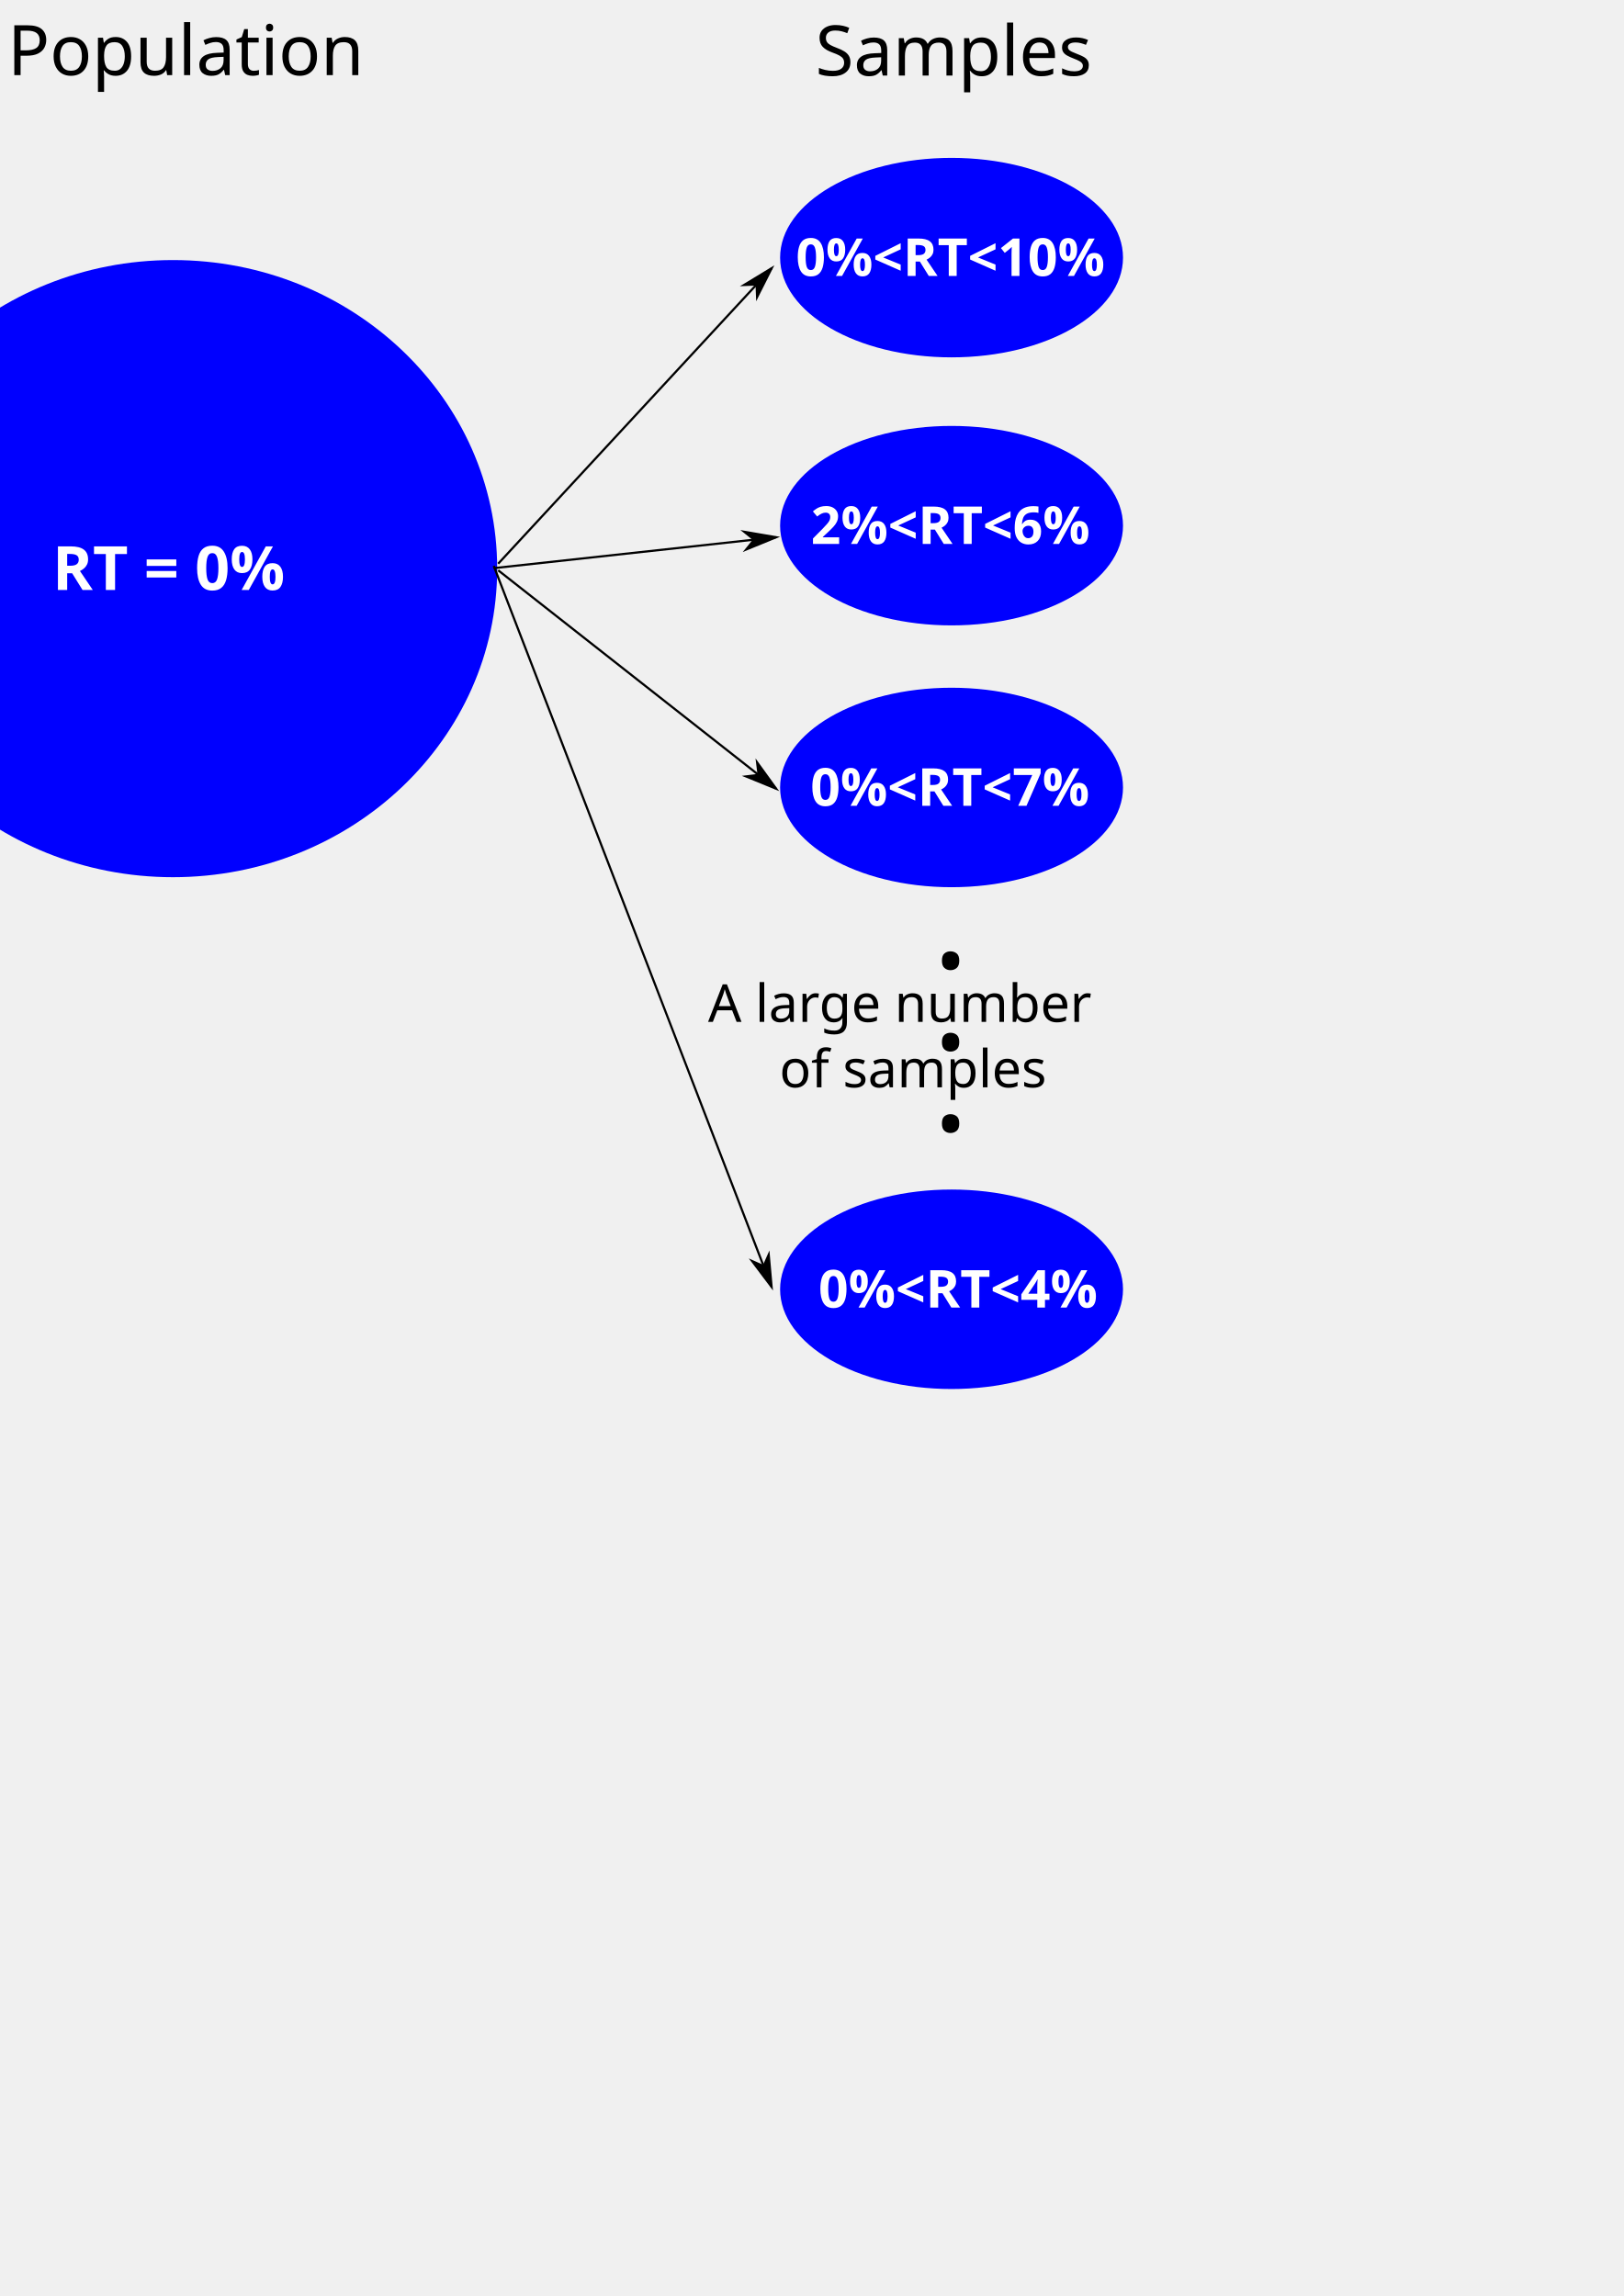
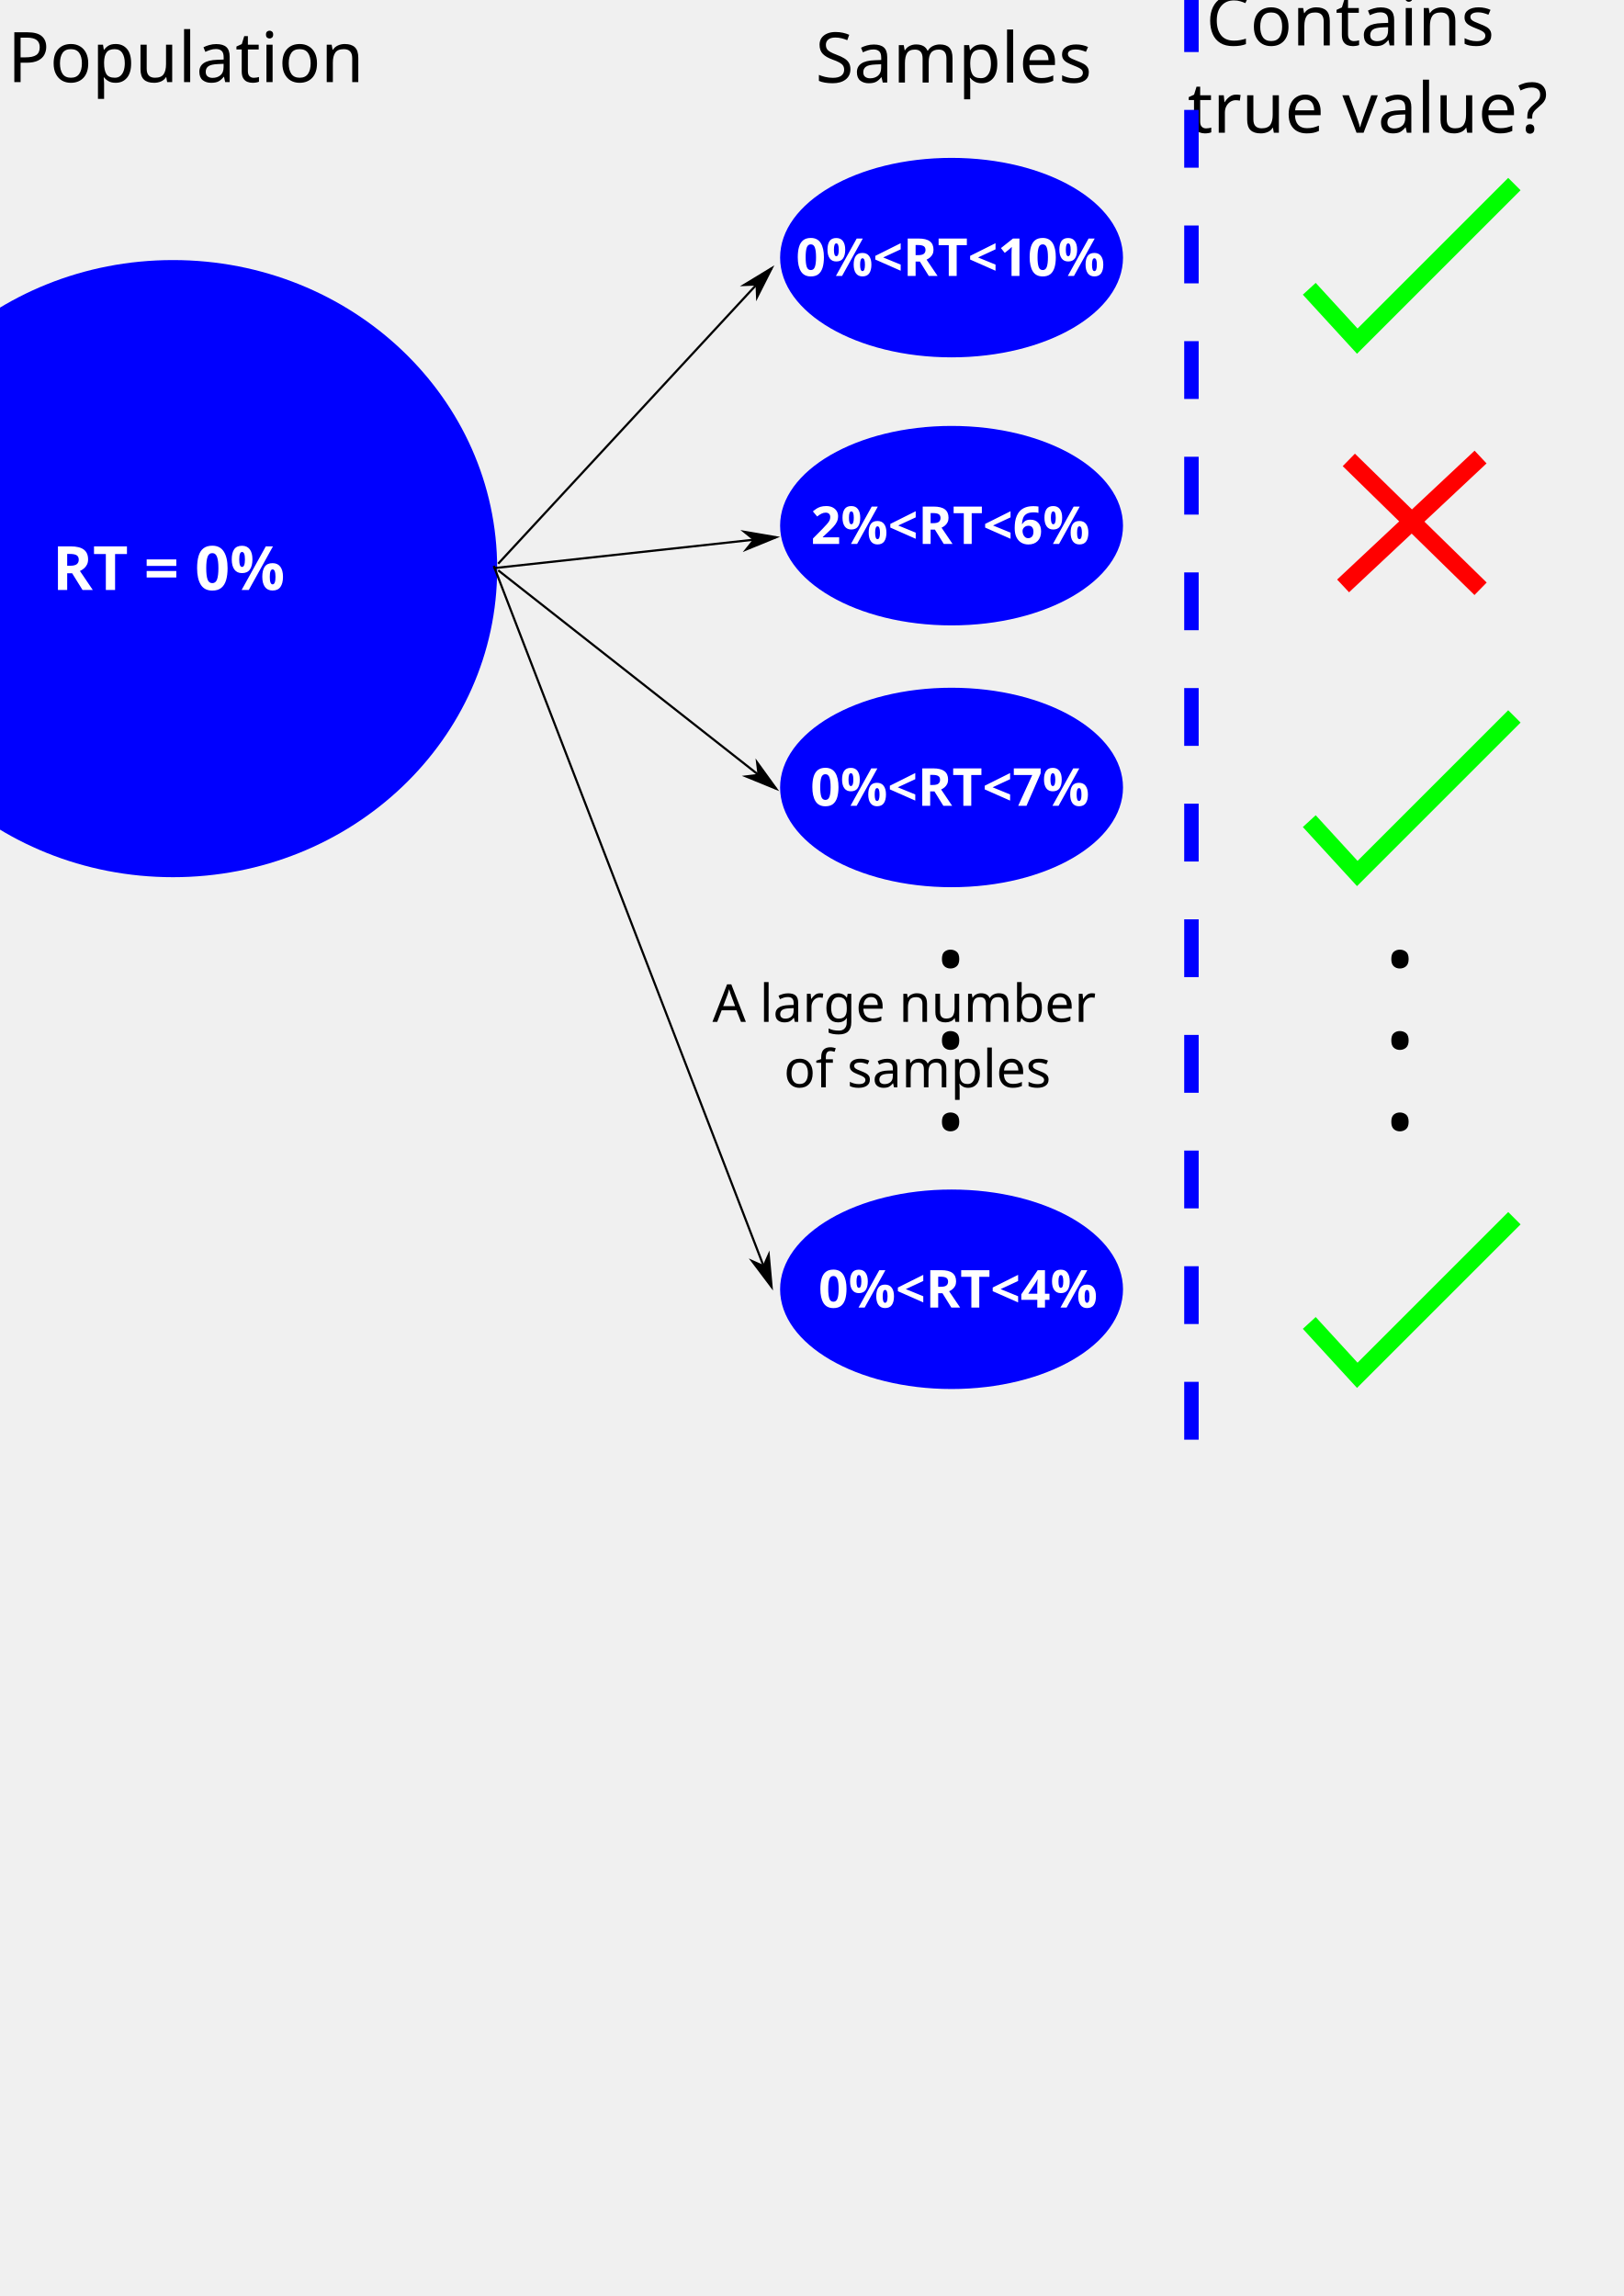
<svg xmlns="http://www.w3.org/2000/svg" width="744.094" height="1052.362" id="svg2" version="1.1">
  <defs id="defs4">
    <marker orient="auto" refY="0.0" refX="0.0" id="Arrow1Lend" style="overflow:visible;">
      <path id="path3870" d="M 0.0,0.0 L 5.0,-5.0 L -12.5,0.0 L 5.0,5.0 L 0.0,0.0 z " style="fill-rule:evenodd;stroke:#000000;stroke-width:1.0pt;" transform="scale(0.8) rotate(180) translate(12.5,0)" />
    </marker>
    <marker orient="auto" refY="0" refX="0" id="Arrow1Lend-8" style="overflow:visible">
      <path id="path3870-2" d="M 0,0 5,-5 -12.5,0 5,5 0,0 z" style="fill-rule:evenodd;stroke:#000000;stroke-width:1pt" transform="matrix(-0.8,0,0,-0.8,-10,0)" />
    </marker>
    <marker orient="auto" refY="0" refX="0" id="Arrow1Lend-5" style="overflow:visible">
      <path id="path3870-5" d="M 0,0 5,-5 -12.5,0 5,5 0,0 z" style="fill-rule:evenodd;stroke:#000000;stroke-width:1pt" transform="matrix(-0.8,0,0,-0.8,-10,0)" />
    </marker>
  </defs>
  <g id="layer1">
    <path style="fill:#0000ff;fill-opacity:1;stroke:none" id="path2985" d="m 182.857,308.076 a 82.857,167.143 0 1 1 -165.714,0 82.857,167.143 0 1 1 165.714,0 z" transform="matrix(1.793103,0,0,0.8461538,-100.0428,-0.0524932)" />
    <path style="fill:#0000ff;fill-opacity:1;stroke:none" id="path3755" d="m 485.714,140.934 a 78.571,45.714 0 1 1 -157.143,0 78.571,45.714 0 1 1 157.143,0 z" transform="translate(28.92857,-22.85714)" />
    <path style="fill:#0000ff;fill-opacity:1;stroke:none" id="path3755-1" d="m 485.714,140.934 a 78.571,45.714 0 1 1 -157.143,0 78.571,45.714 0 1 1 157.143,0 z" transform="translate(28.92857,100)" />
    <path style="fill:#0000ff;fill-opacity:1;stroke:none" id="path3755-1-7" d="m 485.714,140.934 a 78.571,45.714 0 1 1 -157.143,0 78.571,45.714 0 1 1 157.143,0 z" transform="translate(28.92857,220)" />
-     <text xml:space="preserve" style="font-size:64px;font-style:normal;font-weight:normal;line-height:125%;letter-spacing:0px;word-spacing:0px;fill:#000000;fill-opacity:1;stroke:none;font-family:Sans" x="427.056" y="443.791" id="text3793">
-       <tspan id="tspan3795" x="427.056" y="443.791">.</tspan>
-     </text>
-     <text xml:space="preserve" style="font-size:64px;font-style:normal;font-weight:normal;line-height:125%;letter-spacing:0px;word-spacing:0px;fill:#000000;fill-opacity:1;stroke:none;font-family:Sans" x="427.056" y="481.107" id="text3793-4">
-       <tspan id="tspan3795-0" x="427.056" y="481.107">.</tspan>
-     </text>
-     <text xml:space="preserve" style="font-size:64px;font-style:normal;font-weight:normal;line-height:125%;letter-spacing:0px;word-spacing:0px;fill:#000000;fill-opacity:1;stroke:none;font-family:Sans" x="427.056" y="518.422" id="text3793-4-9">
-       <tspan id="tspan3795-0-4" x="427.056" y="518.422">.</tspan>
-     </text>
+     <g id="g5765" transform="translate(0,-0.7706451)">
+       <text id="text3793" y="443.791" x="427.056" style="font-size:64px;font-style:normal;font-weight:normal;line-height:125%;letter-spacing:0px;word-spacing:0px;fill:#000000;fill-opacity:1;stroke:none;font-family:Sans" xml:space="preserve">
+         <tspan y="443.791" x="427.056" id="tspan3795">.</tspan>
+       </text>
+       <text id="text3793-4" y="481.107" x="427.056" style="font-size:64px;font-style:normal;font-weight:normal;line-height:125%;letter-spacing:0px;word-spacing:0px;fill:#000000;fill-opacity:1;stroke:none;font-family:Sans" xml:space="preserve">
+         <tspan y="481.107" x="427.056" id="tspan3795-0">.</tspan>
+       </text>
+       <text id="text3793-4-9" y="518.422" x="427.056" style="font-size:64px;font-style:normal;font-weight:normal;line-height:125%;letter-spacing:0px;word-spacing:0px;fill:#000000;fill-opacity:1;stroke:none;font-family:Sans" xml:space="preserve">
+         <tspan y="518.422" x="427.056" id="tspan3795-0-4">.</tspan>
+       </text>
+     </g>
    <path style="fill:#0000ff;fill-opacity:1;stroke:none" id="path3755-1-7-8" d="m 485.714,140.934 a 78.571,45.714 0 1 1 -157.143,0 78.571,45.714 0 1 1 157.143,0 z" transform="translate(28.92857,450)" />
    <path style="fill:none;stroke:#000000;stroke-width:1.003px;stroke-linecap:butt;stroke-linejoin:miter;stroke-opacity:1;marker-end:url(#Arrow1Lend-5)" d="m 228.316,261.404 127.256,100.012" id="path4355" />
    <path style="fill:none;stroke:#000000;stroke-width:0.998px;stroke-linecap:butt;stroke-linejoin:miter;stroke-opacity:1;marker-end:url(#Arrow1Lend-5)" d="M 226.273,259.382 353.554,589.713" id="path4359" />
    <path style="fill:none;stroke:#000000;stroke-width:1px;stroke-linecap:butt;stroke-linejoin:miter;stroke-opacity:1;marker-end:url(#Arrow1Lend-5)" d="M 226.274,260.403 355.574,246.26" id="path4739" />
    <path style="fill:none;stroke:#000000;stroke-width:1px;stroke-linecap:butt;stroke-linejoin:miter;stroke-opacity:1;marker-end:url(#Arrow1Lend-5)" d="M 228.294,258.382 353.553,123.022" id="path4743" />
    <text xml:space="preserve" style="font-size:24px;font-style:normal;font-variant:normal;font-weight:bold;font-stretch:normal;text-align:start;line-height:125%;letter-spacing:0px;word-spacing:0px;writing-mode:lr-tb;text-anchor:start;fill:#ffffff;fill-opacity:1;stroke:none;font-family:Sans;-inkscape-font-specification:Sans Bold" x="364.734" y="126.467" id="text5305">
      <tspan id="tspan5307" x="364.734" y="126.467">0%&lt;RT&lt;10%</tspan>
    </text>
    <text xml:space="preserve" style="font-size:24px;font-style:normal;font-variant:normal;font-weight:bold;font-stretch:normal;text-align:start;line-height:125%;letter-spacing:0px;word-spacing:0px;writing-mode:lr-tb;text-anchor:start;fill:#ffffff;fill-opacity:1;stroke:none;font-family:Sans;-inkscape-font-specification:Sans Bold" x="371.618" y="249.324" id="text5309">
      <tspan id="tspan5311" x="371.618" y="249.324">2%&lt;RT&lt;6%</tspan>
    </text>
    <text xml:space="preserve" style="font-size:24px;font-style:normal;font-variant:normal;font-weight:bold;font-stretch:normal;text-align:start;line-height:125%;letter-spacing:0px;word-spacing:0px;writing-mode:lr-tb;text-anchor:start;fill:#ffffff;fill-opacity:1;stroke:none;font-family:Sans;-inkscape-font-specification:Sans Bold" x="371.413" y="369.324" id="text5313">
      <tspan id="tspan5315" x="371.413" y="369.324">0%&lt;RT&lt;7%</tspan>
    </text>
    <text xml:space="preserve" style="font-size:24px;font-style:normal;font-variant:normal;font-weight:bold;font-stretch:normal;text-align:start;line-height:125%;letter-spacing:0px;word-spacing:0px;writing-mode:lr-tb;text-anchor:start;fill:#ffffff;fill-opacity:1;stroke:none;font-family:Sans;-inkscape-font-specification:Sans Bold" x="375.087" y="599.324" id="text5317">
      <tspan id="tspan5319" x="375.087" y="599.324">0%&lt;RT&lt;4%</tspan>
    </text>
    <text xml:space="preserve" style="font-size:28px;font-style:normal;font-variant:normal;font-weight:bold;font-stretch:normal;text-align:start;line-height:125%;letter-spacing:0px;word-spacing:0px;writing-mode:lr-tb;text-anchor:start;fill:#ffffff;fill-opacity:1;stroke:none;font-family:Sans;-inkscape-font-specification:Sans Bold" x="24.04" y="270.417" id="text5321">
      <tspan x="24.04" y="270.417" id="tspan5325">RT = 0%</tspan>
    </text>
-     <text xml:space="preserve" style="font-size:32px;font-style:normal;font-variant:normal;font-weight:normal;font-stretch:normal;text-align:start;line-height:125%;letter-spacing:0px;word-spacing:0px;writing-mode:lr-tb;text-anchor:start;fill:#000000;fill-opacity:1;stroke:none;font-family:Sans;-inkscape-font-specification:Sans" x="3.455" y="34.44" id="text5329">
-       <tspan id="tspan5331" x="3.455" y="34.44">Population</tspan>
+     <text xml:space="preserve" style="font-size:32px;font-style:normal;font-variant:normal;font-weight:normal;font-stretch:normal;text-align:start;line-height:125%;letter-spacing:0px;word-spacing:0px;writing-mode:lr-tb;text-anchor:start;fill:#000000;fill-opacity:1;stroke:none;font-family:Sans;-inkscape-font-specification:Sans" x="3.455" y="37.643" id="text5329">
+       <tspan id="tspan5331" x="3.455" y="37.643">Population</tspan>
    </text>
-     <text xml:space="preserve" style="font-size:32px;font-style:normal;font-variant:normal;font-weight:normal;font-stretch:normal;text-align:start;line-height:125%;letter-spacing:0px;word-spacing:0px;writing-mode:lr-tb;text-anchor:start;fill:#000000;fill-opacity:1;stroke:none;font-family:Sans;-inkscape-font-specification:Sans" x="373.657" y="34.636" id="text5329-7">
-       <tspan id="tspan5331-1" x="373.657" y="34.636">Samples</tspan>
+     <text xml:space="preserve" style="font-size:32px;font-style:normal;font-variant:normal;font-weight:normal;font-stretch:normal;text-align:start;line-height:125%;letter-spacing:0px;word-spacing:0px;writing-mode:lr-tb;text-anchor:start;fill:#000000;fill-opacity:1;stroke:none;font-family:Sans;-inkscape-font-specification:Sans" x="373.657" y="37.839" id="text5329-7">
+       <tspan id="tspan5331-1" x="373.657" y="37.839">Samples</tspan>
    </text>
-     <text xml:space="preserve" style="font-size:24px;font-style:normal;font-variant:normal;font-weight:normal;font-stretch:normal;text-align:center;line-height:125%;letter-spacing:0px;word-spacing:0px;writing-mode:lr-tb;text-anchor:middle;fill:#000000;fill-opacity:1;stroke:none;font-family:Sans;-inkscape-font-specification:Sans" x="434" y="468.362" id="text5354">
-       <tspan id="tspan5356" x="437.328" y="468.362">A large number </tspan>
-       <tspan x="434" y="498.362" id="tspan5358">of samples</tspan>
+     <text xml:space="preserve" style="font-size:24px;font-style:normal;font-variant:normal;font-weight:normal;font-stretch:normal;text-align:center;line-height:125%;letter-spacing:0px;word-spacing:0px;writing-mode:lr-tb;text-anchor:middle;fill:#000000;fill-opacity:1;stroke:none;font-family:Sans;-inkscape-font-specification:Sans" x="436" y="468.362" id="text5354">
+       <tspan id="tspan5356" x="439.328" y="468.362">A large number </tspan>
+       <tspan x="436" y="498.362" id="tspan5358">of samples</tspan>
+     </text>
+     <g id="g5716">
+       <path id="path5362" d="m 600,132.362 22,24 72,-72" style="fill:none;stroke:#00ff00;stroke-width:8;stroke-linecap:butt;stroke-linejoin:miter;stroke-miterlimit:4;stroke-opacity:1;stroke-dasharray:none" />
+       <path id="path5362-1" d="m 600,376.362 22,24 72,-72" style="fill:none;stroke:#00ff00;stroke-width:8;stroke-linecap:butt;stroke-linejoin:miter;stroke-miterlimit:4;stroke-opacity:1;stroke-dasharray:none" />
+       <path id="path5362-5" d="m 600,606.362 22,24 72,-72" style="fill:none;stroke:#00ff00;stroke-width:8;stroke-linecap:butt;stroke-linejoin:miter;stroke-miterlimit:4;stroke-opacity:1;stroke-dasharray:none" />
+       <g style="stroke:#ff0000;stroke-width:12.189;stroke-miterlimit:4;stroke-opacity:1;stroke-dasharray:none" transform="matrix(0.6563246,0,0,0.6563246,247.9547,81.91922)" id="g5397">
+         <path style="fill:none;stroke:#ff0000;stroke-width:12.189;stroke-linecap:butt;stroke-linejoin:miter;stroke-miterlimit:4;stroke-opacity:1;stroke-dasharray:none" d="m 564,196.362 c 92,90 92,90 92,90" id="path5393" />
+         <path style="fill:none;stroke:#ff0000;stroke-width:12.189;stroke-linecap:butt;stroke-linejoin:miter;stroke-miterlimit:4;stroke-opacity:1;stroke-dasharray:none" d="m 560,284.362 96,-90" id="path5395" />
+       </g>
+     </g>
+     <text xml:space="preserve" style="font-size:32px;font-style:normal;font-variant:normal;font-weight:normal;font-stretch:normal;text-align:center;line-height:125%;letter-spacing:0px;word-spacing:0px;writing-mode:lr-tb;text-anchor:middle;fill:#000000;fill-opacity:1;stroke:none;font-family:Sans;-inkscape-font-specification:Sans" x="647.586" y="20.831" id="text5329-7-2">
+       <tspan id="tspan5331-1-7" x="652.023" y="20.831">Contains </tspan>
+       <tspan x="647.586" y="60.831" id="tspan5422">true value?</tspan>
+     </text>
+     <path d="m 745,641.862 8.036,0 c 9.643,0 16.071,0 22.5,-3.032 6.429,-3.032 12.857,-12.128 17.679,-24.255 4.821,-12.128 6.429,-24.255 8.036,-39.415 1.607,-15.16 1.607,-42.447 1.607,-78.83 0,-27.287 0,-45.479 1.607,-60.638 1.607,-15.16 4.821,-30.319 9.643,-39.415 4.821,-9.096 11.25,-15.16 20.893,-15.16 l 0,-48.511 c -9.643,0 -16.071,-6.064 -20.893,-15.16 -4.821,-9.096 -8.036,-24.255 -9.643,-39.415 -1.607,-15.16 -1.607,-33.351 -1.607,-60.638 0,-36.383 0,-63.67 -1.607,-78.83 -1.607,-15.16 -3.214,-27.287 -8.036,-39.415 -4.821,-12.128 -11.25,-21.223 -17.679,-24.255 -6.429,-3.032 -12.857,-3.032 -22.5,-3.032 l -8.036,0 0,45.479 4.821,0 c 11.25,0 17.679,3.032 20.893,9.096 4.821,9.096 6.429,12.128 6.429,21.223 l 0,75.798 c 0,45.479 3.214,75.798 8.036,93.989 4.821,18.191 14.464,30.319 24.107,39.415 -9.643,9.096 -19.286,21.223 -24.107,39.415 -4.821,18.191 -8.036,48.511 -8.036,93.989 l 0,75.798 c 0,9.096 -1.607,12.128 -6.429,21.223 -3.214,6.064 -9.643,9.096 -20.893,9.096 l -4.821,0 0,45.479 z" id="llv" style="stroke-width:1249.875;stroke-miterlimit:4;stroke-dasharray:none" />
+     <path style="fill:none;stroke:#0000ff;stroke-width:6.625;stroke-linecap:butt;stroke-linejoin:miter;stroke-opacity:1;stroke-miterlimit:4;stroke-dasharray:26.5,26.5;marker-start:none;stroke-dashoffset:0" d="m 546,-55.638 c 0,728 0,730 0,730" id="path5526" />
+     <g id="g5757" transform="translate(0,0.7706299)">
+       <text id="text3793-42" y="442.249" x="632.984" style="font-size:64px;font-style:normal;font-weight:normal;line-height:125%;letter-spacing:0px;word-spacing:0px;fill:#000000;fill-opacity:1;stroke:none;font-family:Sans" xml:space="preserve">
+         <tspan y="442.249" x="632.984" id="tspan3795-3">.</tspan>
+       </text>
+       <text id="text3793-4-2" y="479.565" x="632.984" style="font-size:64px;font-style:normal;font-weight:normal;line-height:125%;letter-spacing:0px;word-spacing:0px;fill:#000000;fill-opacity:1;stroke:none;font-family:Sans" xml:space="preserve">
+         <tspan y="479.565" x="632.984" id="tspan3795-0-2">.</tspan>
+       </text>
+       <text id="text3793-4-9-1" y="516.881" x="632.984" style="font-size:64px;font-style:normal;font-weight:normal;line-height:125%;letter-spacing:0px;word-spacing:0px;fill:#000000;fill-opacity:1;stroke:none;font-family:Sans" xml:space="preserve">
+         <tspan y="516.881" x="632.984" id="tspan3795-0-4-6">.</tspan>
+       </text>
+     </g>
+     <text xml:space="preserve" style="font-size:32px;font-style:normal;font-variant:normal;font-weight:normal;font-stretch:normal;text-align:center;line-height:125%;letter-spacing:0px;word-spacing:0px;writing-mode:lr-tb;text-anchor:middle;fill:#000000;fill-opacity:1;stroke:none;font-family:Sans;-inkscape-font-specification:Sans" x="977.586" y="348.831" id="text5329-7-8">
+       <tspan id="tspan5331-1-5" x="977.586" y="348.831">95% of samples</tspan>
+       <tspan x="977.586" y="388.831" id="tspan5818">contain true value</tspan>
    </text>
  </g>
</svg>
